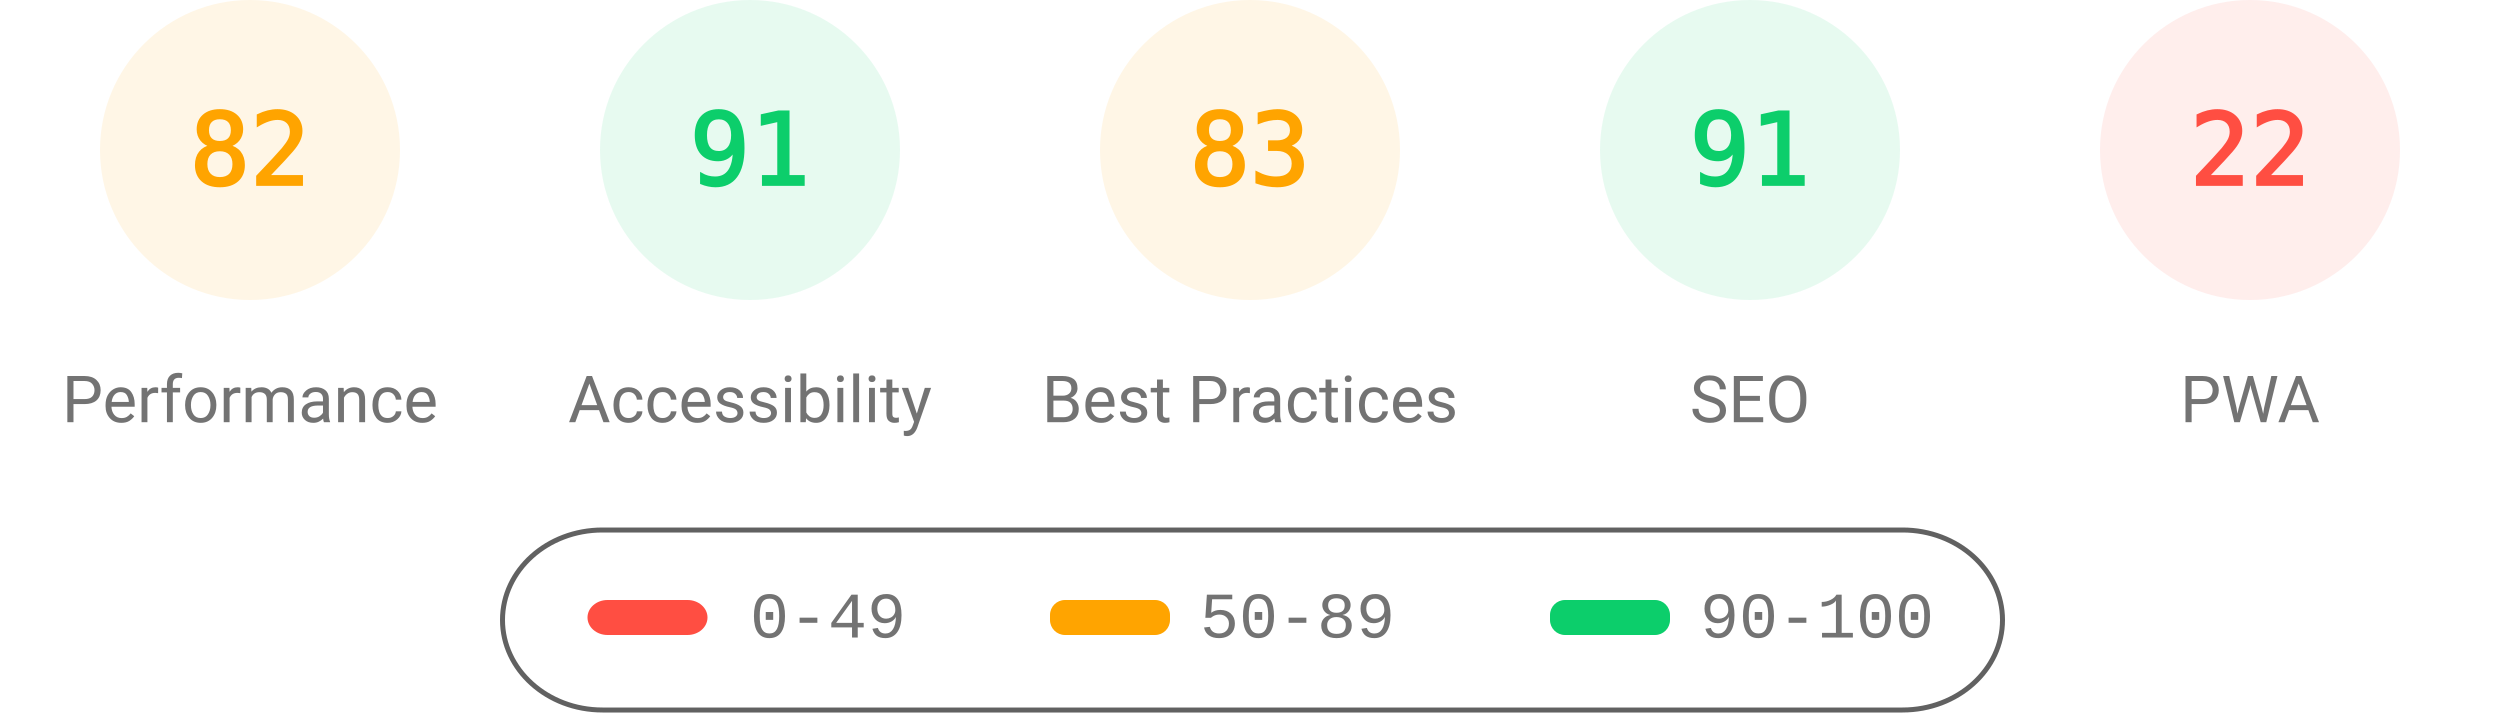
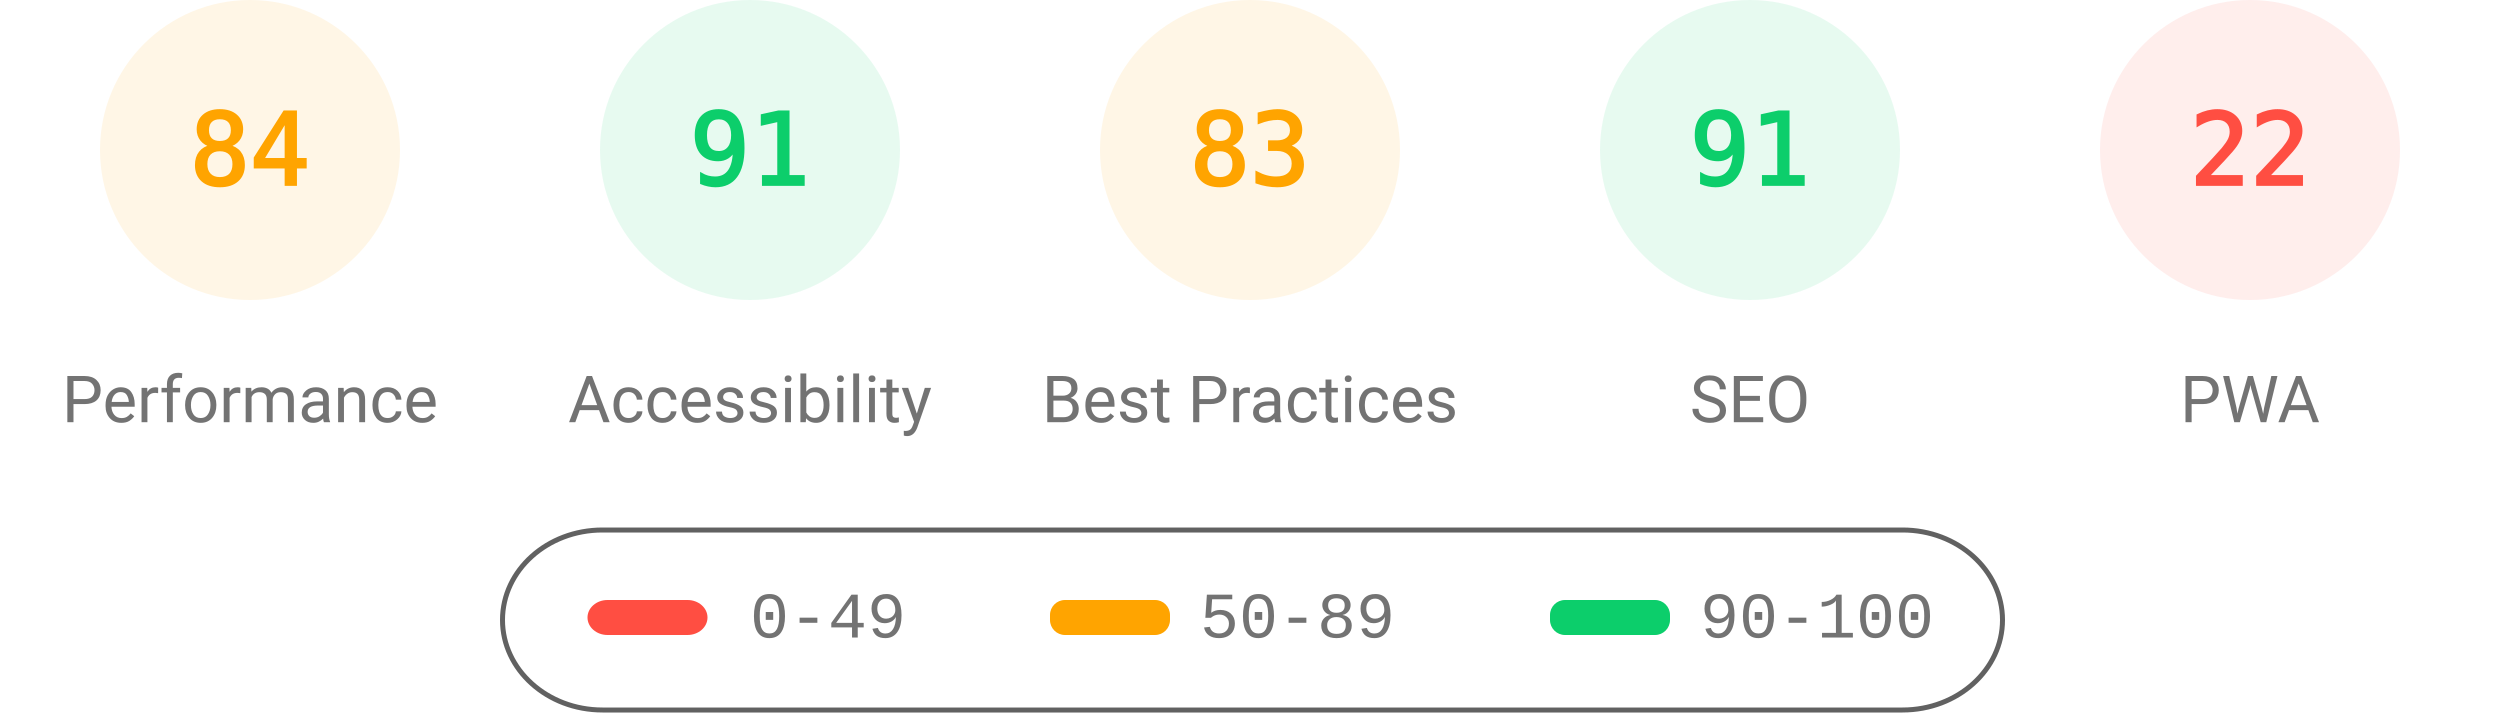
<svg xmlns="http://www.w3.org/2000/svg" fill="none" width="1000" height="285">
  <style>.gauge-base{opacity:.1}.gauge-arc{fill:none;animation-delay:250ms;stroke-linecap:round;transform:rotate(-90deg);transform-origin:100px 60px;animation:load-gauge 1s ease forwards}.guage-text{font-size:40px;font-family:monospace;text-align:center}.guage-red{color:#ff4e42;fill:#ff4e42;stroke:#ff4e42}.guage-orange{color:#ffa400;fill:#ffa400;stroke:#ffa400}.guage-green{color:#0cce6b;fill:#0cce6b;stroke:#0cce6b}.guage-undefined{color:#5c5c5c;fill:#5c5c5c;stroke:#5c5c5c}.guage-title{color:#737373;fill:#737373;stroke:none;font-size:26px;line-height:26px;font-family:Roboto,Halvetica,Arial,sans-serif}@keyframes load-gauge{from{stroke-dasharray:0 352.858}}</style>
  <svg class="guage-div guage-perf guage-orange" viewBox="0 0 200 200" width="200" height="200">
    <circle class="gauge-base" r="56" cx="100" cy="60" stroke-width="8" />
-     <circle class="gauge-arc guage-arc-1" r="56" cx="100" cy="60" stroke-width="8" style="stroke-dasharray:288.524,351.858" />
-     <text class="guage-text" x="100" y="60" alignment-baseline="central" dominant-baseline="central" text-anchor="middle">82</text>
+     <circle class="gauge-arc guage-arc-1" r="56" cx="100" cy="60" stroke-width="8" style="stroke-dasharray:295.561,351.858" />
+     <text class="guage-text" x="100" y="60" alignment-baseline="central" dominant-baseline="central" text-anchor="middle">84</text>
    <text class="guage-title" x="100" y="160" alignment-baseline="central" dominant-baseline="central" text-anchor="middle">Performance</text>
  </svg>
  <svg class="guage-div guage-acc guage-green" viewBox="0 0 200 200" width="200" height="200" x="200">
    <circle class="gauge-base" r="56" cx="100" cy="60" stroke-width="8" />
    <circle class="gauge-arc guage-arc-2" r="56" cx="100" cy="60" stroke-width="8" style="stroke-dasharray:320.191,351.858" />
    <text class="guage-text" x="100" y="60" alignment-baseline="central" dominant-baseline="central" text-anchor="middle">91</text>
    <text class="guage-title" x="100" y="160" alignment-baseline="central" dominant-baseline="central" text-anchor="middle">Accessibility</text>
  </svg>
  <svg class="guage-div guage-best guage-orange" viewBox="0 0 200 200" width="200" height="200" x="400">
    <circle class="gauge-base" r="56" cx="100" cy="60" stroke-width="8" />
    <circle class="gauge-arc guage-arc-3" r="56" cx="100" cy="60" stroke-width="8" style="stroke-dasharray:292.042,351.858" />
    <text class="guage-text" x="100" y="60" alignment-baseline="central" dominant-baseline="central" text-anchor="middle">83</text>
    <text class="guage-title" x="100" y="160" alignment-baseline="central" dominant-baseline="central" text-anchor="middle">Best Practices</text>
  </svg>
  <svg class="guage-div guage-seo guage-green" viewBox="0 0 200 200" width="200" height="200" x="600">
    <circle class="gauge-base" r="56" cx="100" cy="60" stroke-width="8" />
    <circle class="gauge-arc guage-arc-4" r="56" cx="100" cy="60" stroke-width="8" style="stroke-dasharray:320.191,351.858" />
    <text class="guage-text" x="100" y="60" alignment-baseline="central" dominant-baseline="central" text-anchor="middle">91</text>
    <text class="guage-title" x="100" y="160" alignment-baseline="central" dominant-baseline="central" text-anchor="middle">SEO</text>
  </svg>
  <svg class="guage-div guage-pwa guage-red" viewBox="0 0 200 200" width="200" height="200" x="800">
    <circle class="gauge-base" r="56" cx="100" cy="60" stroke-width="8" />
    <circle class="gauge-arc guage-arc-4" r="56" cx="100" cy="60" stroke-width="8" style="stroke-dasharray:77.409,351.858" />
    <text class="guage-text" x="100" y="60" alignment-baseline="central" dominant-baseline="central" text-anchor="middle">22</text>
    <text class="guage-title" x="100" y="160" alignment-baseline="central" dominant-baseline="central" text-anchor="middle">PWA</text>
  </svg>
  <svg width="604" height="76" x="200" y="210">
    <path fill="none" id="canvas_background" d="M-1-1h604v80H-1z" />
    <rect fill-opacity="0" stroke="#616161" stroke-width="2" rx="40" id="svg_2" height="72" width="600" y="2" x="1" fill="#000" />
    <rect stroke="#000" rx="8" id="svg_3" height="14" width="48" y="30" x="35" stroke-opacity="null" stroke-width="0" fill="#ff4e42" />
    <rect stroke="#000" rx="6" id="svg_4" height="14" width="48" y="30" x="220" stroke-opacity="null" stroke-width="0" fill="#ffa400" />
    <rect stroke="#000" rx="6" id="svg_5" height="14" width="48" y="30" x="420" stroke-opacity="null" stroke-width="0" fill="#0cce6b" />
    <text xml:space="preserve" text-anchor="start" font-family="'Courier New', Courier, monospace" font-size="26" id="svg_6" y="45" x="100" stroke-opacity="null" stroke-width="0" stroke="#000" fill="#737373">0-49</text>
    <text xml:space="preserve" text-anchor="start" font-family="'Courier New', Courier, monospace" font-size="26" id="svg_7" y="45" x="280" stroke-opacity="null" stroke-width="0" stroke="#000" fill="#737373">50-89</text>
    <text xml:space="preserve" text-anchor="start" font-family="'Courier New', Courier, monospace" font-size="26" id="svg_8" y="45" x="480" stroke-opacity="null" stroke-width="0" stroke="#000" fill="#737373">90-100</text>
  </svg>
</svg>
